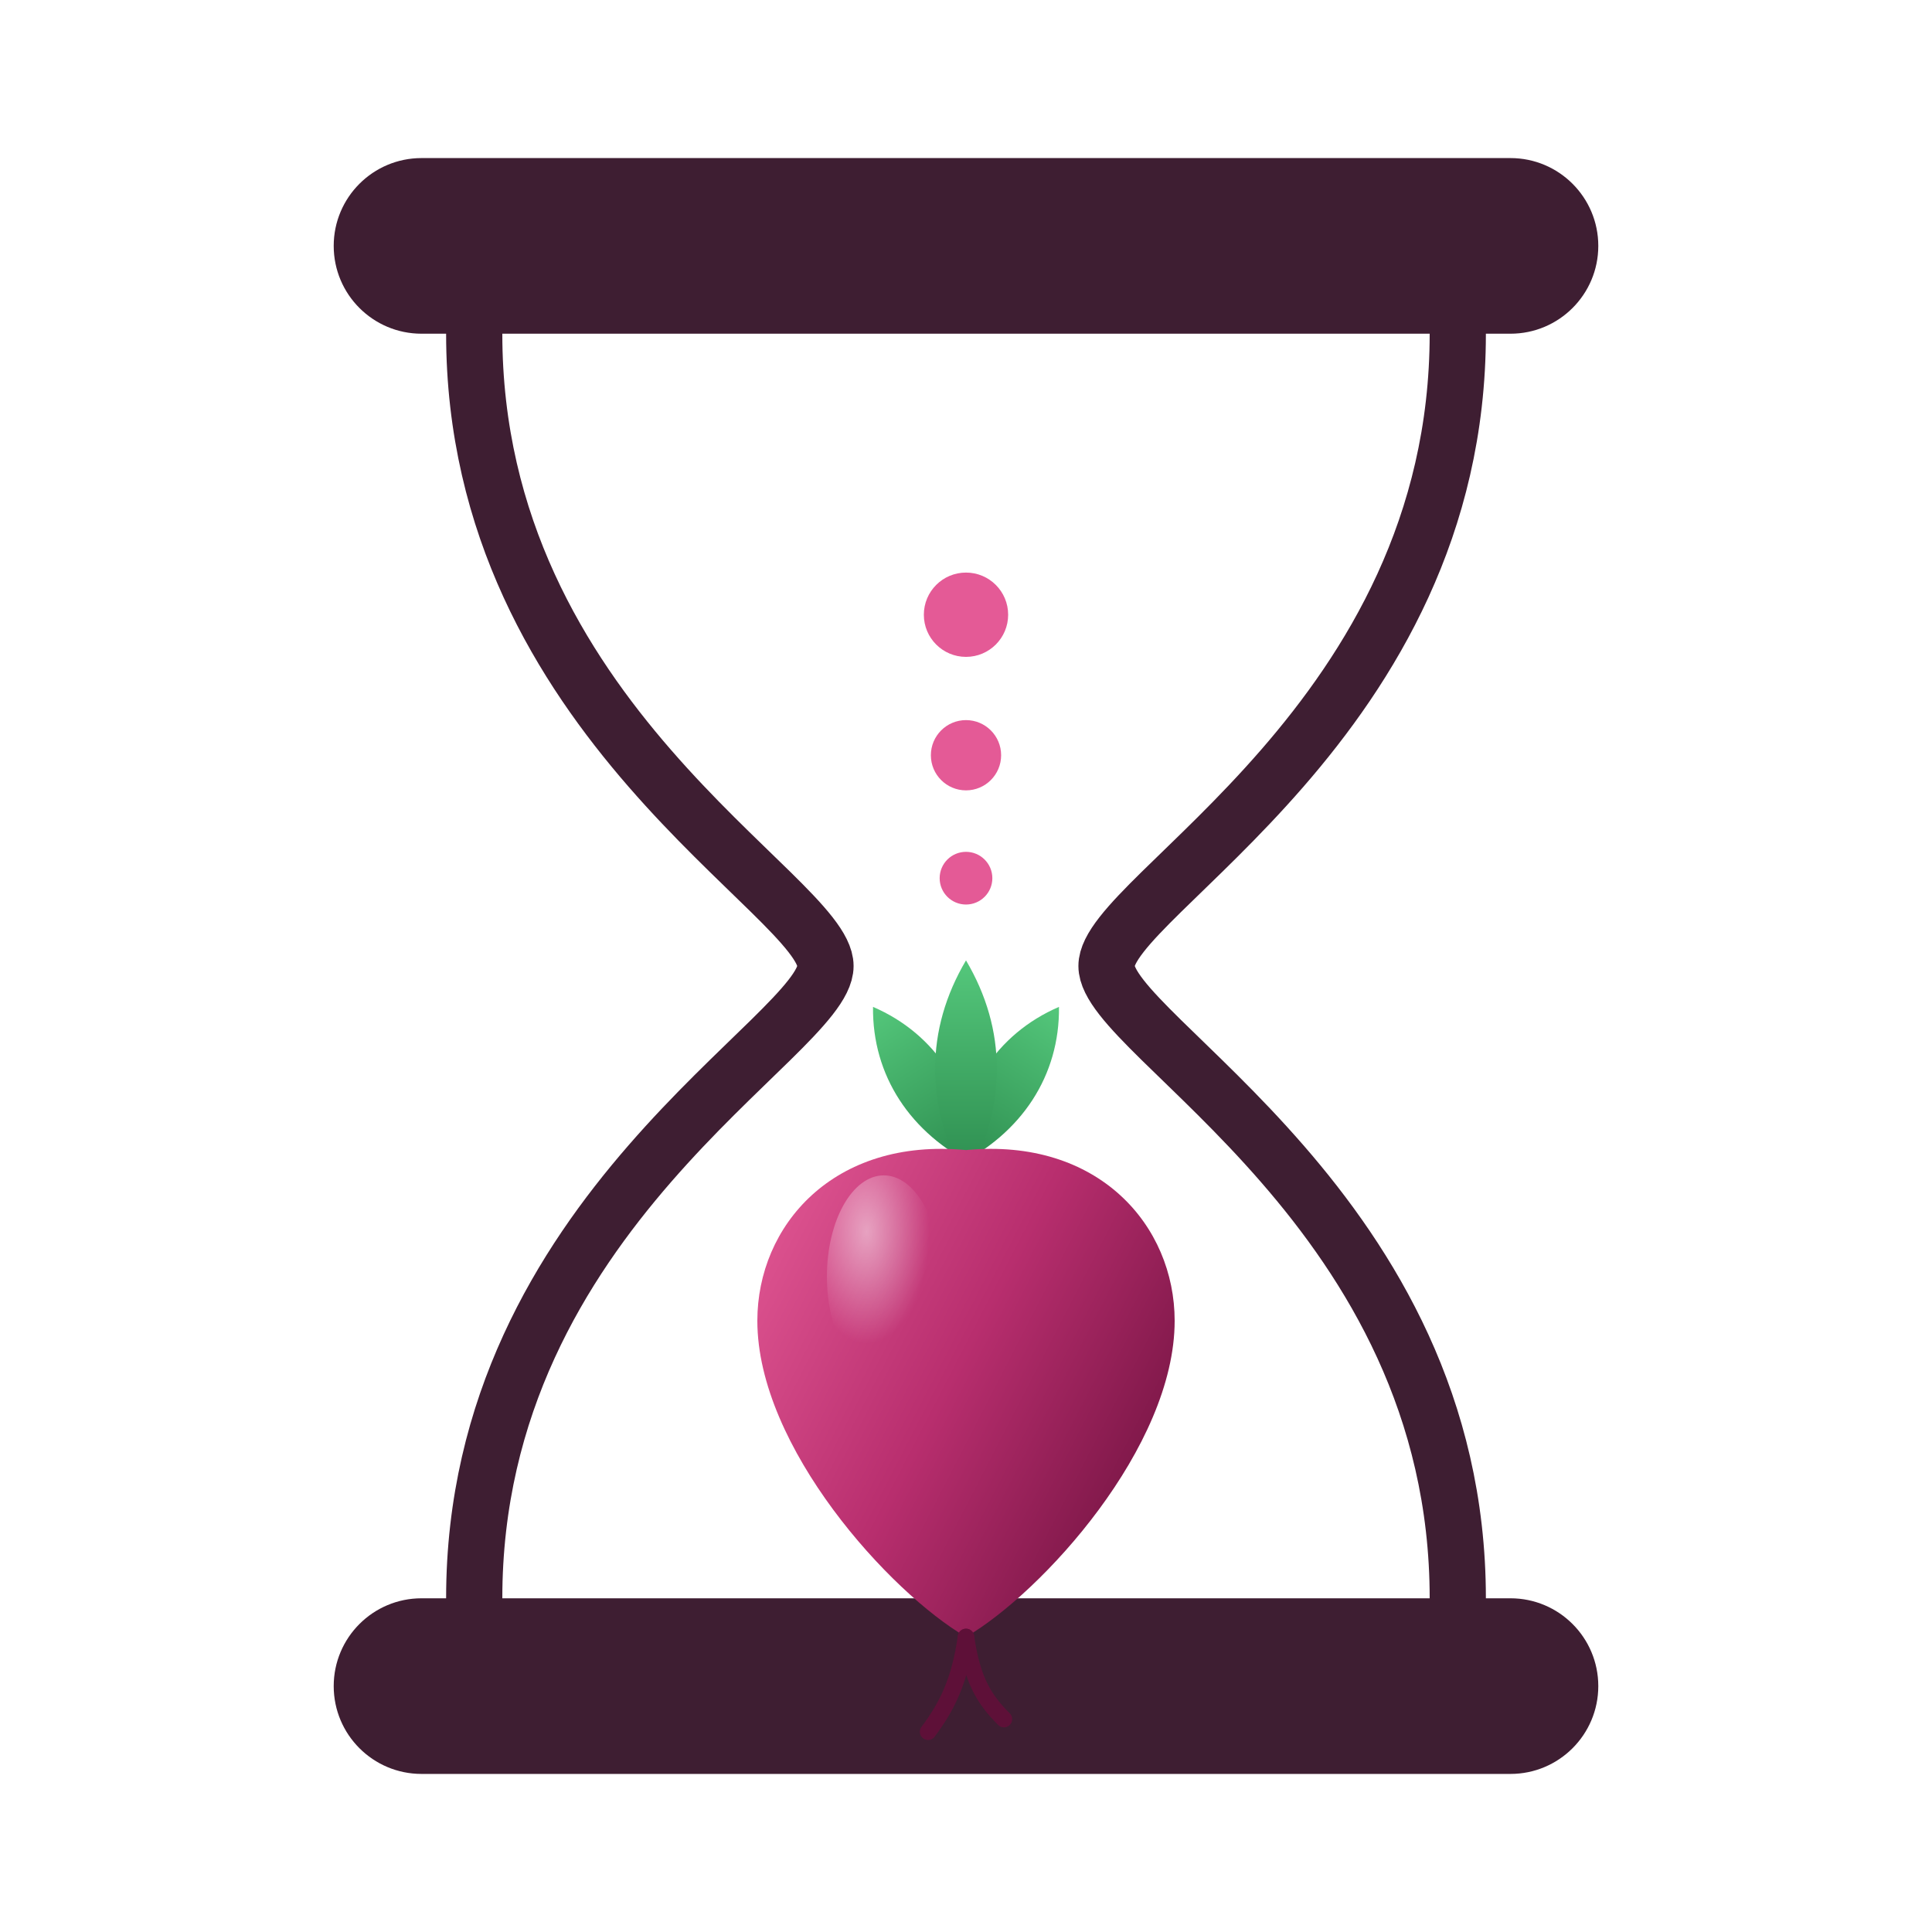
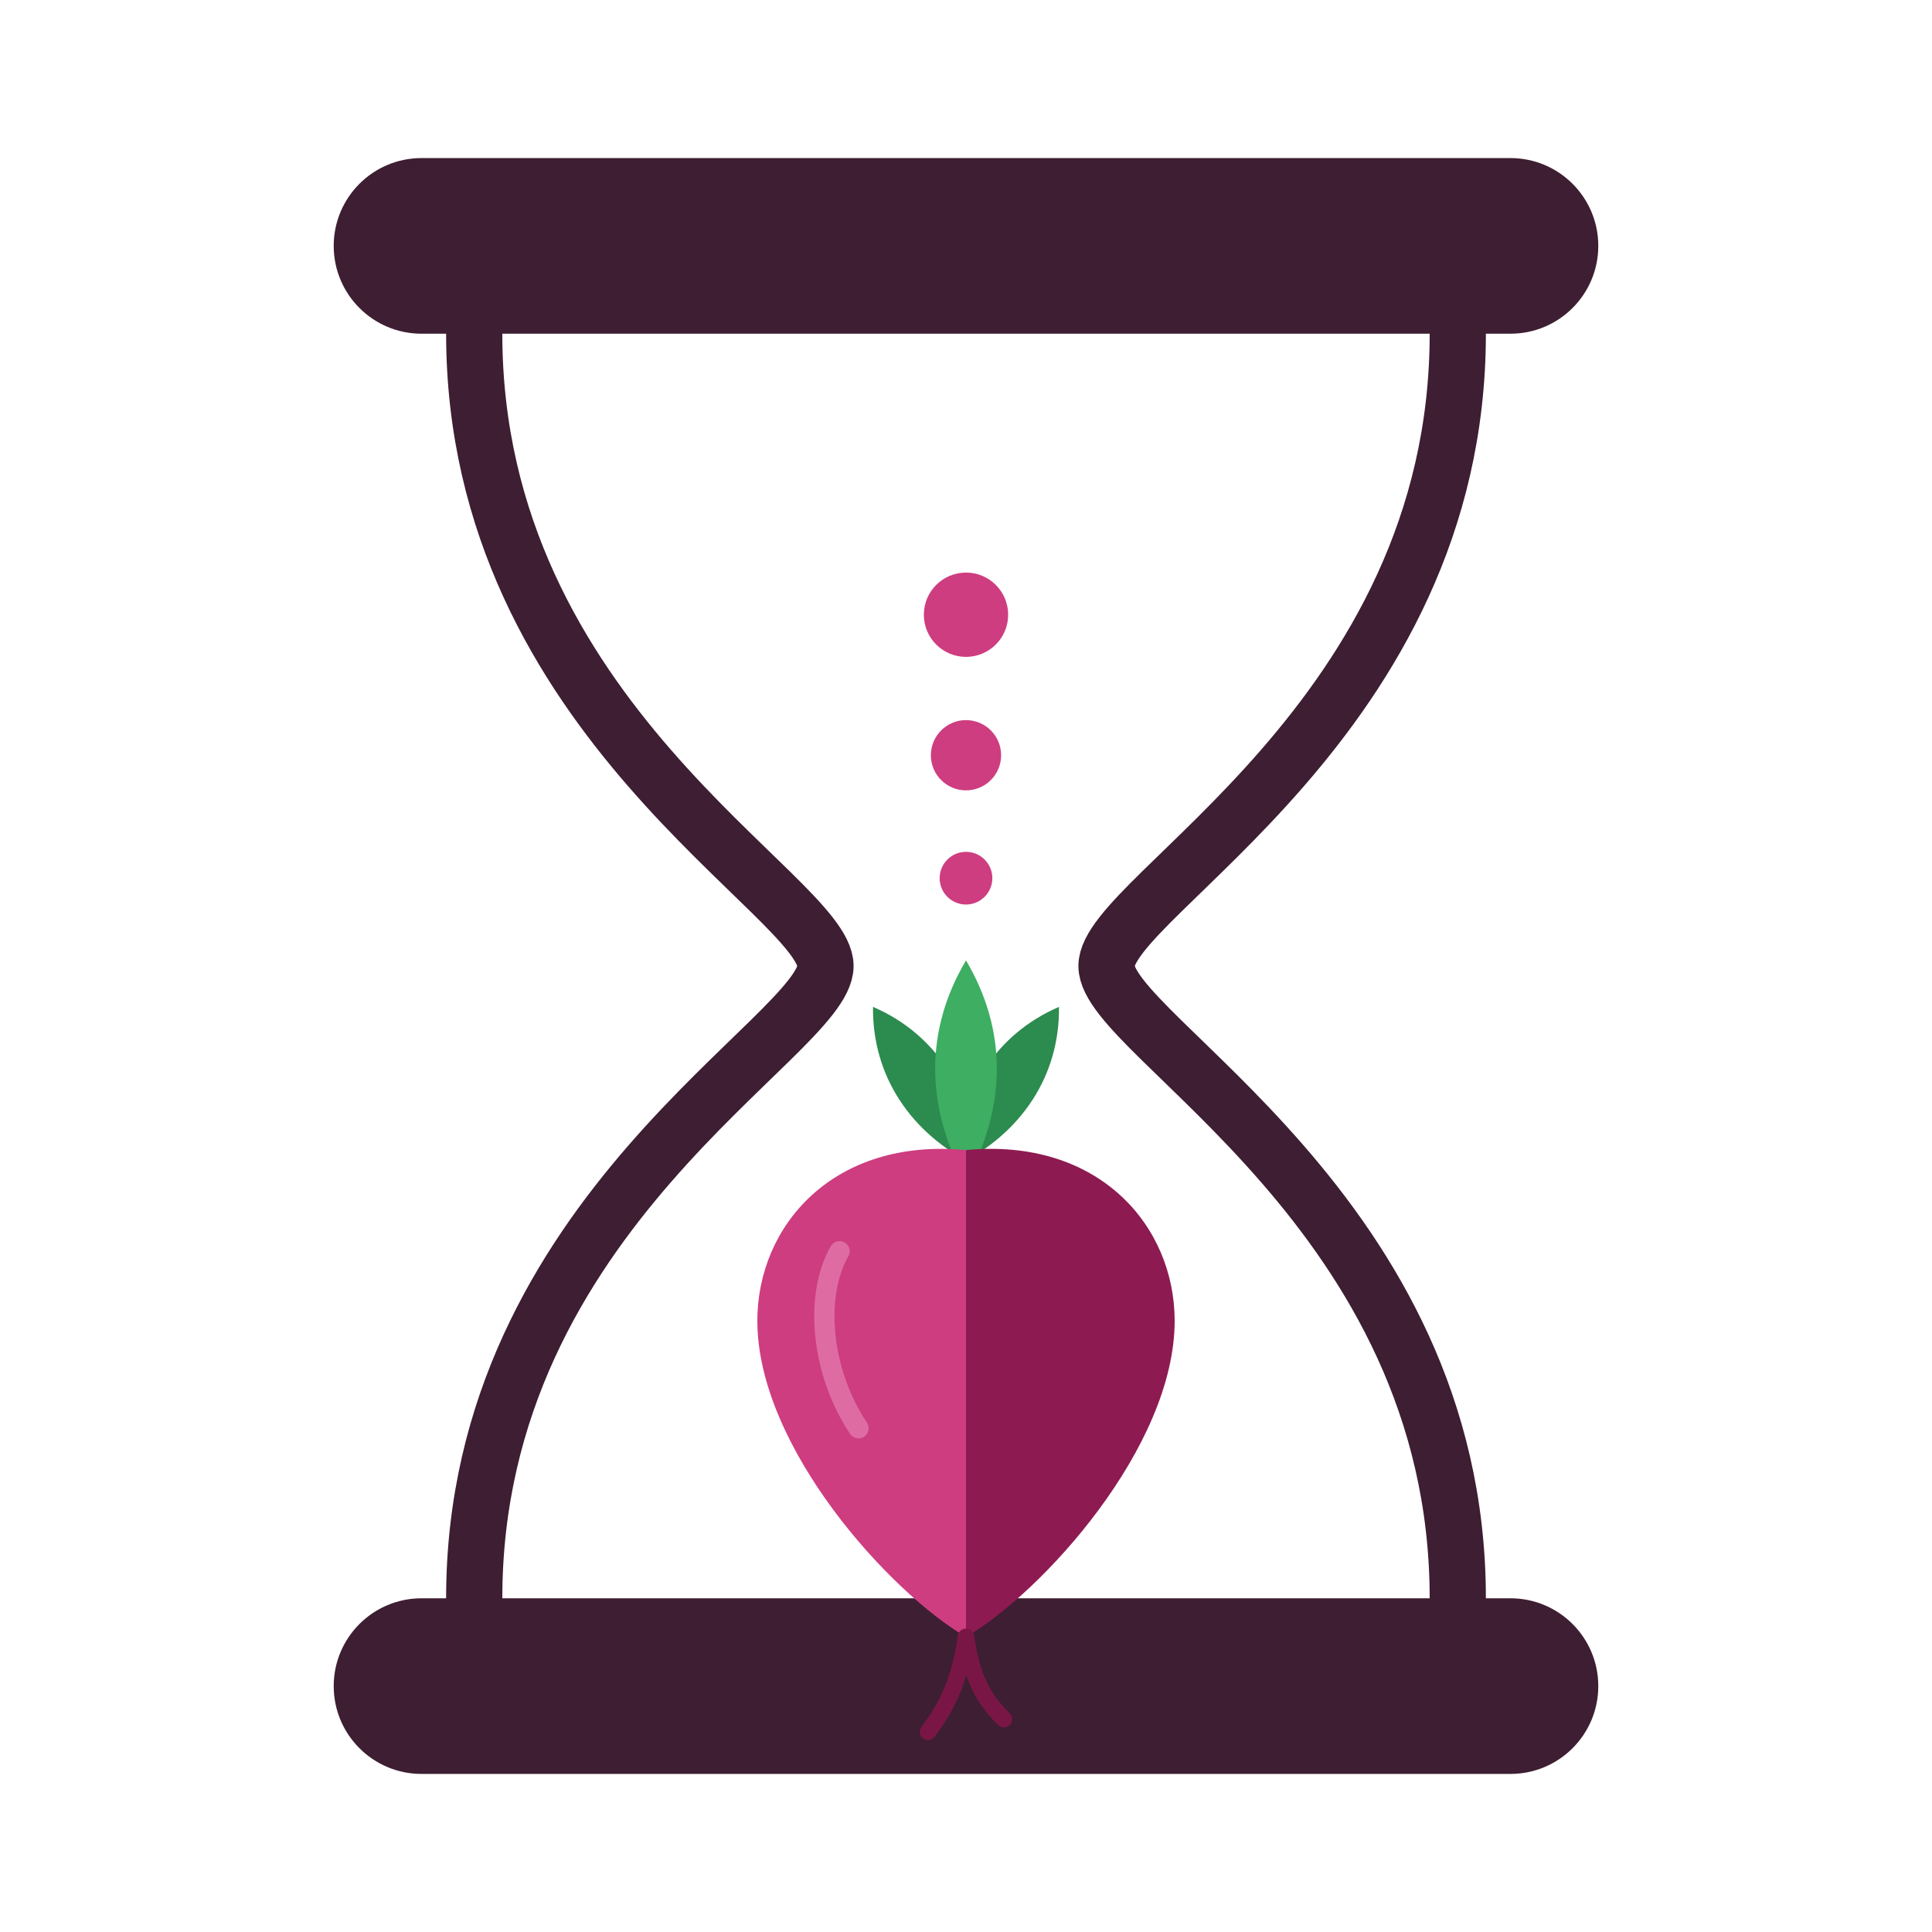
<svg xmlns="http://www.w3.org/2000/svg" viewBox="45 47 110 110" width="64" height="64" fill="none">
  <style>.v-d{display:none}@media (prefers-color-scheme:dark){.v-l{display:none}.v-d{display:inline}}</style>
  <g class="v-l">
-     <defs>
-       <linearGradient id="beetBody-l" x1="0" y1="0" x2="1" y2="0.6">
-         <stop offset="0%" stop-color="#E45A96" />
-         <stop offset="55%" stop-color="#B82E6E" />
-         <stop offset="100%" stop-color="#7A1646" />
-       </linearGradient>
-       <linearGradient id="leaf-l" x1="0" y1="0" x2="0" y2="1">
-         <stop offset="0%" stop-color="#54C77B" />
-         <stop offset="100%" stop-color="#2C8B4E" />
-       </linearGradient>
-       <radialGradient id="beetHi-l" cx="35%" cy="28%" r="55%">
-         <stop offset="0%" stop-color="#fff" stop-opacity="0.5" />
-         <stop offset="100%" stop-color="#fff" stop-opacity="0" />
-       </radialGradient>
-     </defs>
    <rect x="64" y="56" width="72" height="10" rx="5" fill="#3E1E32" />
    <rect x="64" y="138" width="72" height="10" rx="5" fill="#3E1E32" />
    <path d="M72,66 C72,88 92,98 92,102 C92,106 72,116 72,138 M128,66 C128,88 108,98 108,102 C108,106 128,116 128,138" stroke="#3E1E32" stroke-width="3.2" fill="none" stroke-linecap="round" />
-     <circle cx="100" cy="82" r="2.4" fill="#E45A96" />
-     <circle cx="100" cy="90" r="2" fill="#E45A96" />
-     <circle cx="100" cy="97" r="1.5" fill="#E45A96" />
+     <circle cx="100" cy="82" r="2.4" fill="#CE3D80" />
+     <circle cx="100" cy="90" r="2" fill="#CE3D80" />
+     <circle cx="100" cy="97" r="1.5" fill="#CE3D80" />
    <g transform="translate(100,124) scale(0.36) translate(-50,-62)">
      <g transform="translate(50,30)">
        <g transform="rotate(-33)">
-           <path d="M0,3 C-6,-7 -6,-18 0,-27 C6,-18 6,-7 0,3 Z" fill="url(#leaf-l)" />
+           <path d="M0,3 C-6,-7 -6,-18 0,-27 C6,-18 6,-7 0,3 Z" fill="#2C8B4E" />
        </g>
        <g transform="rotate(33)">
-           <path d="M0,3 C-6,-7 -6,-18 0,-27 C6,-18 6,-7 0,3 Z" fill="url(#leaf-l)" />
+           <path d="M0,3 C-6,-7 -6,-18 0,-27 C6,-18 6,-7 0,3 Z" fill="#2C8B4E" />
        </g>
-         <path d="M0,5 C-6.5,-7 -6.5,-19 0,-30 C6.5,-19 6.5,-7 0,5 Z" fill="url(#leaf-l)" />
+         <path d="M0,5 C-6.5,-7 -6.5,-19 0,-30 C6.5,-19 6.5,-7 0,5 Z" fill="#3DAE62" />
      </g>
-       <path d="M50,30 C29,28 17,42 17,57 C17,77 38,100 50,107 C62,100 83,77 83,57 C83,42 71,28 50,30 Z" fill="url(#beetBody-l)" />
-       <ellipse cx="37" cy="50" rx="9" ry="16" fill="url(#beetHi-l)" />
-       <path d="M50,107 C49,114 47,118 44,122" stroke="#5e1038" stroke-width="2.6" stroke-linecap="round" />
-       <path d="M50,107 C51,114 53,117 56,120" stroke="#5e1038" stroke-width="2.6" stroke-linecap="round" />
+       <path d="M50,30 C29,28 17,42 17,57 C17,77 38,100 50,107 Z" fill="#CE3D80" />
+       <path d="M50,30 C71,28 83,42 83,57 C83,77 62,100 50,107 Z" fill="#8E1A52" />
+       <path d="M30,46 C26,53 27,65 33,74" stroke="#EE9CC4" stroke-width="3.2" stroke-linecap="round" opacity="0.5" />
+       <path d="M50,107 C49,114 47,118 44,122" stroke="#7A1646" stroke-width="2.6" stroke-linecap="round" />
+       <path d="M50,107 C51,114 53,117 56,120" stroke="#7A1646" stroke-width="2.6" stroke-linecap="round" />
    </g>
  </g>
  <g class="v-d">
-     <defs>
-       <linearGradient id="beetBody-d" x1="0" y1="0" x2="1" y2="0.6">
-         <stop offset="0%" stop-color="#E45A96" />
-         <stop offset="55%" stop-color="#B82E6E" />
-         <stop offset="100%" stop-color="#7A1646" />
-       </linearGradient>
-       <linearGradient id="leaf-d" x1="0" y1="0" x2="0" y2="1">
-         <stop offset="0%" stop-color="#54C77B" />
-         <stop offset="100%" stop-color="#2C8B4E" />
-       </linearGradient>
-       <radialGradient id="beetHi-d" cx="35%" cy="28%" r="55%">
-         <stop offset="0%" stop-color="#fff" stop-opacity="0.5" />
-         <stop offset="100%" stop-color="#fff" stop-opacity="0" />
-       </radialGradient>
-     </defs>
    <rect x="64" y="56" width="72" height="10" rx="5" fill="#EFE7D8" />
    <rect x="64" y="138" width="72" height="10" rx="5" fill="#EFE7D8" />
    <path d="M72,66 C72,88 92,98 92,102 C92,106 72,116 72,138 M128,66 C128,88 108,98 108,102 C108,106 128,116 128,138" stroke="#EFE7D8" stroke-width="3.2" fill="none" stroke-linecap="round" />
-     <circle cx="100" cy="82" r="2.4" fill="#E45A96" />
-     <circle cx="100" cy="90" r="2" fill="#E45A96" />
-     <circle cx="100" cy="97" r="1.5" fill="#E45A96" />
+     <circle cx="100" cy="82" r="2.4" fill="#CE3D80" />
+     <circle cx="100" cy="90" r="2" fill="#CE3D80" />
+     <circle cx="100" cy="97" r="1.5" fill="#CE3D80" />
    <g transform="translate(100,124) scale(0.36) translate(-50,-62)">
      <g transform="translate(50,30)">
        <g transform="rotate(-33)">
-           <path d="M0,3 C-6,-7 -6,-18 0,-27 C6,-18 6,-7 0,3 Z" fill="url(#leaf-d)" />
+           <path d="M0,3 C-6,-7 -6,-18 0,-27 C6,-18 6,-7 0,3 Z" fill="#2C8B4E" />
        </g>
        <g transform="rotate(33)">
-           <path d="M0,3 C-6,-7 -6,-18 0,-27 C6,-18 6,-7 0,3 Z" fill="url(#leaf-d)" />
+           <path d="M0,3 C-6,-7 -6,-18 0,-27 C6,-18 6,-7 0,3 Z" fill="#2C8B4E" />
        </g>
-         <path d="M0,5 C-6.5,-7 -6.5,-19 0,-30 C6.5,-19 6.5,-7 0,5 Z" fill="url(#leaf-d)" />
+         <path d="M0,5 C-6.5,-7 -6.5,-19 0,-30 C6.5,-19 6.5,-7 0,5 Z" fill="#3DAE62" />
      </g>
-       <path d="M50,30 C29,28 17,42 17,57 C17,77 38,100 50,107 C62,100 83,77 83,57 C83,42 71,28 50,30 Z" fill="url(#beetBody-d)" />
-       <ellipse cx="37" cy="50" rx="9" ry="16" fill="url(#beetHi-d)" />
-       <path d="M50,107 C49,114 47,118 44,122" stroke="#5e1038" stroke-width="2.6" stroke-linecap="round" />
-       <path d="M50,107 C51,114 53,117 56,120" stroke="#5e1038" stroke-width="2.6" stroke-linecap="round" />
+       <path d="M50,30 C29,28 17,42 17,57 C17,77 38,100 50,107 Z" fill="#CE3D80" />
+       <path d="M50,30 C71,28 83,42 83,57 C83,77 62,100 50,107 Z" fill="#8E1A52" />
+       <path d="M30,46 C26,53 27,65 33,74" stroke="#EE9CC4" stroke-width="3.2" stroke-linecap="round" opacity="0.5" />
+       <path d="M50,107 C49,114 47,118 44,122" stroke="#7A1646" stroke-width="2.6" stroke-linecap="round" />
+       <path d="M50,107 C51,114 53,117 56,120" stroke="#7A1646" stroke-width="2.6" stroke-linecap="round" />
    </g>
  </g>
</svg>
